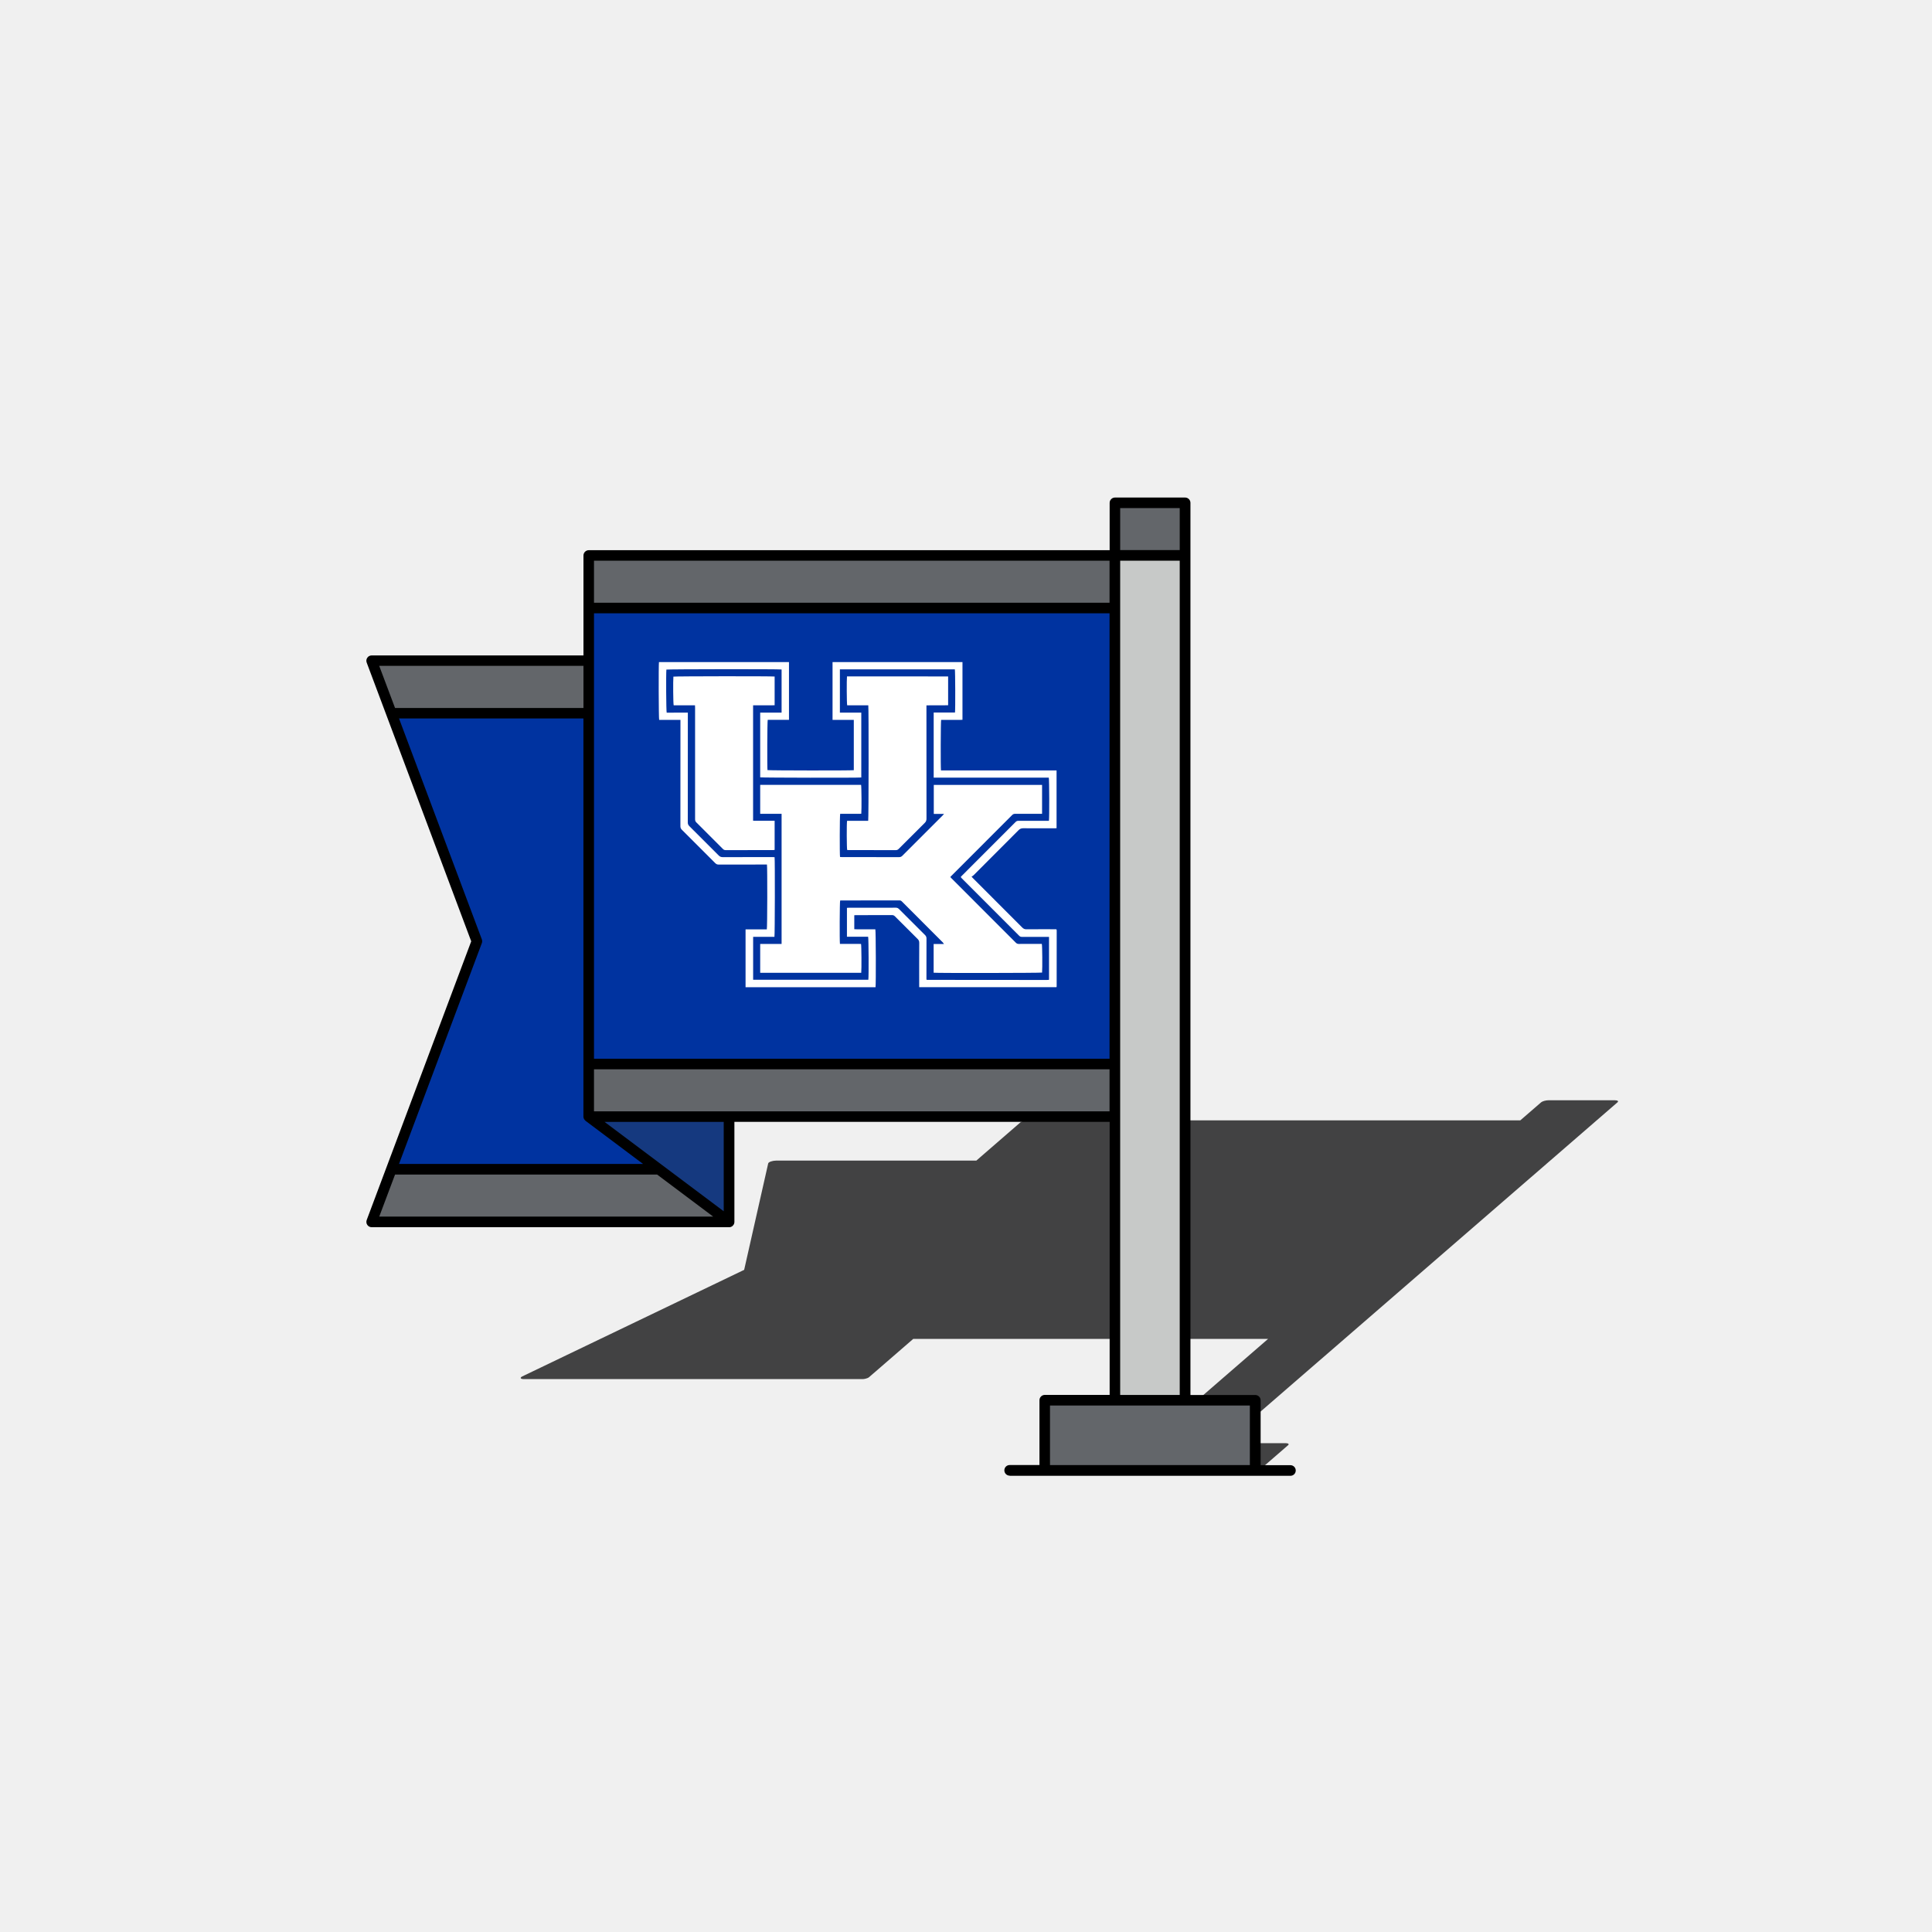
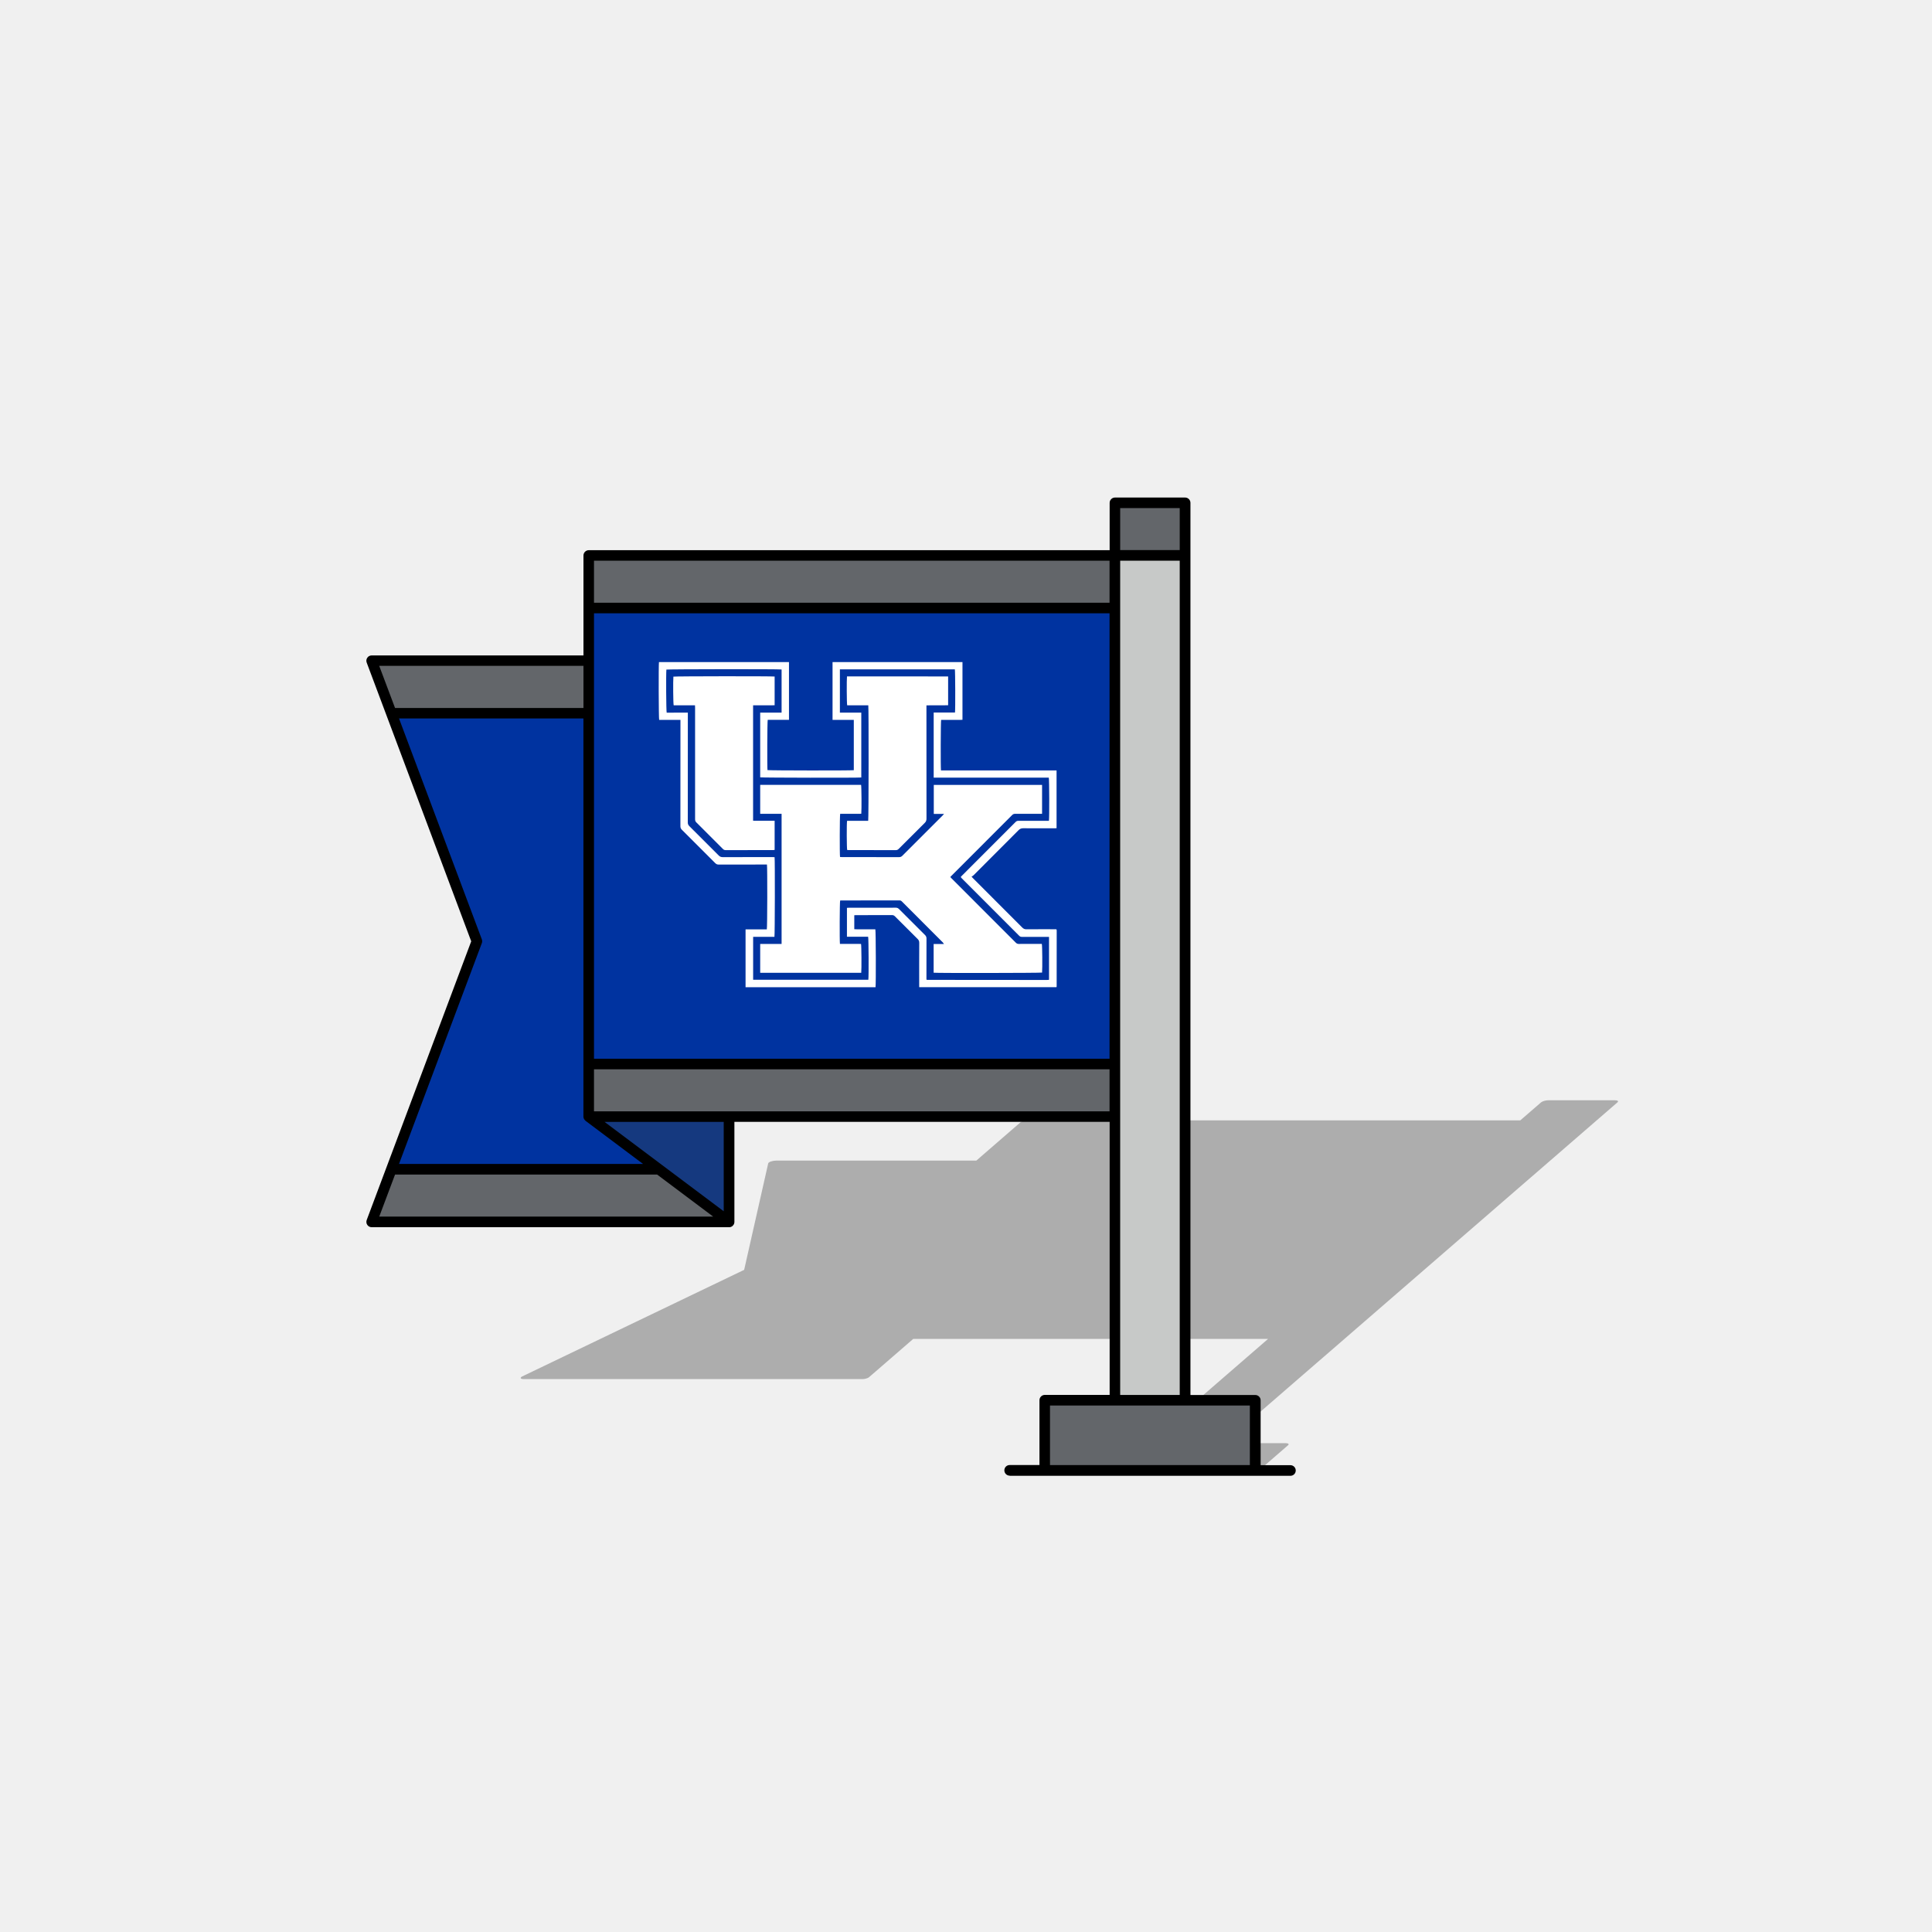
<svg xmlns="http://www.w3.org/2000/svg" version="1.1" id="Layer_1" x="0px" y="0px" viewBox="0 0 400 400" style="enable-background:new 0 0 400 400;" xml:space="preserve">
  <style type="text/css">
- 	.st0{fill:#424243;}
+ 	.st0{opacity:0.39;fill:#424243;}
	.st1{fill:#63666A;}
	.st2{fill:#15397F;}
	.st3{fill:#C7C9C8;}
	.st4{fill:#0033A0;}
	.st5{fill:#FFFFFF;}
</style>
  <path class="st0" d="M266.6,304.34h-5.83l5.92-5.13c0.27-0.23,0.02-0.42-0.55-0.42h-12.7l81.45-70.57c0.27-0.23,0.02-0.42-0.55-0.42  H320.6c-0.57,0-1.25,0.19-1.52,0.42l-4.32,3.74H212.78c-0.57,0-1.25,0.19-1.52,0.42l-9.12,7.91h-41.47c-0.34,0-0.74,0.07-1.06,0.18  c-0.32,0.11-0.53,0.26-0.56,0.39l-4.98,22.05l-45.92,22.05c-0.27,0.13-0.39,0.27-0.33,0.39c0.06,0.11,0.3,0.18,0.64,0.18h69.98  c0.03,0,0.05,0,0.08,0l0.03,0c0,0,0.09,0,0.12-0.01l0.04,0c0.03,0,0.06-0.01,0.13-0.01c0.03,0,0.06-0.01,0.12-0.02l0.01,0  c0.04-0.01,0.07-0.01,0.11-0.02l0.05-0.01c0.04-0.01,0.08-0.02,0.15-0.04c0.09-0.03,0.18-0.05,0.28-0.09  c0.04-0.01,0.07-0.03,0.1-0.04l0.04-0.02c0.02-0.01,0.04-0.02,0.06-0.03l0.03-0.02c0.03-0.01,0.05-0.03,0.1-0.06  c0.02-0.02,0.04-0.03,0.06-0.05l9.13-7.91h73.47l-24.93,21.6h-12.7c-0.57,0-1.25,0.19-1.52,0.42l-5.92,5.13h-5.83  c-0.57,0-1.25,0.19-1.52,0.42c-0.27,0.23-0.02,0.42,0.55,0.42h54.94c0.57,0,1.25-0.19,1.52-0.42  C267.42,304.53,267.17,304.34,266.6,304.34z" />
  <rect x="215.77" y="289.29" class="st1" width="44.17" height="14.59" />
  <polygon class="st2" points="151.39,231.17 123.25,231.61 150.51,252.16 " />
  <polygon class="st1" points="230.4,231.32 122.38,231.02 122.52,220.53 230.11,220.53 " />
  <polygon class="st1" points="149.11,252.4 77.66,252.45 81.04,242.05 137.54,242.05 " />
  <rect x="230.87" y="114.99" class="st3" width="14.68" height="175.18" />
  <rect x="231.8" y="104.12" class="st1" width="13.24" height="10.28" />
  <polygon class="st1" points="76.97,137.82 121.94,137.82 121.66,146.86 81.13,146.86 " />
  <rect x="122.23" y="115.28" class="st1" width="107.58" height="10.79" />
  <polygon class="st4" points="122.53,147.93 81.16,147.93 99.23,195.46 80.86,241.52 133.89,241.52 121.5,230.44 " />
  <rect x="122.23" y="125.48" class="st4" width="107.58" height="94.61" />
  <path d="M209.04,305.52c-0.6,0-1.1-0.49-1.1-1.1s0.49-1.1,1.1-1.1h6.17V289.9c0-0.6,0.49-1.1,1.1-1.1h13.43v-56.53h-77.69V253  c0,0.04-0.01,0.08-0.01,0.12c-0.01,0.07-0.02,0.11-0.03,0.15l-0.01,0.04c-0.01,0.03-0.02,0.05-0.03,0.08l-0.02,0.05  c-0.01,0.03-0.03,0.06-0.05,0.1c-0.06,0.1-0.12,0.17-0.19,0.24c-0.05,0.05-0.08,0.07-0.12,0.1l-0.04,0.03  c-0.03,0.02-0.06,0.04-0.09,0.05l-0.01,0c-0.05,0.02-0.08,0.04-0.11,0.05c-0.06,0.02-0.09,0.03-0.12,0.04l-0.04,0.01  c-0.03,0.01-0.12,0.02-0.12,0.02l-0.03,0c-0.03,0-0.05,0-0.08,0h-74c-0.36,0-0.7-0.18-0.9-0.47c-0.21-0.3-0.25-0.67-0.13-1.01  l21.64-57.71l-21.64-57.71c-0.13-0.34-0.08-0.71,0.13-1.01c0.2-0.3,0.54-0.47,0.9-0.47h43.85v-20.69c0-0.6,0.49-1.1,1.1-1.1h107.84  v-9.8c0-0.6,0.49-1.1,1.1-1.1h14.53c0.6,0,1.1,0.49,1.1,1.1v184.71h13.43c0.6,0,1.1,0.49,1.1,1.1v13.43h6.17c0.6,0,1.1,0.49,1.1,1.1  s-0.49,1.1-1.1,1.1H209.04z M217.39,303.33h41.38V291h-41.38V303.33z M231.92,288.81h12.33V116.08h-12.33v104.28V288.81z   M78.52,251.88h69.13l-11.6-8.7H81.79L78.52,251.88z M149.84,250.78v-18.5h-24.67L149.84,250.78z M99.76,194.49  c0.09,0.25,0.09,0.52,0,0.77l-17.15,45.72h50.52l-11.85-8.89c-0.03-0.02-0.09-0.08-0.09-0.08l-0.05-0.05l-0.08-0.09l-0.07-0.09  l-0.05-0.08l-0.05-0.09l-0.04-0.1l-0.03-0.1l-0.02-0.1l-0.01-0.12l0-0.08v-82.36H82.61L99.76,194.49z M122.98,230.09h106.74v-8.7  H122.98V230.09z M122.98,219.2h106.74v-92.22H122.98v20.76V219.2z M81.79,146.58h39.01v-8.7H78.52L81.79,146.58z M122.98,124.79  h106.74v-8.7H122.98V124.79z M231.92,113.89h12.33v-8.7h-12.33V113.89z" />
  <g>
    <path class="st5" d="M140.88,149.04c-1.51,0-2.96,0-4.41,0c-0.1-0.34-0.13-11.26-0.04-11.96c8.96,0,17.92,0,26.92,0   c0,3.97,0,7.94,0,11.95c-1.48,0-2.95,0-4.4,0c-0.1,0.35-0.13,9.8-0.05,10.41c0.31,0.09,17.34,0.11,17.87,0.02   c0-3.45,0-6.91,0-10.41c-1.47,0-2.92,0-4.4,0c0-4.01,0-7.98,0-11.97c8.97,0,17.92,0,26.9,0c0,3.97,0,7.92,0,11.94   c-0.48,0.05-0.97,0.01-1.46,0.02c-0.5,0.01-0.99,0-1.49,0c-0.49,0-0.99,0-1.47,0c-0.09,0.35-0.12,9.88-0.03,10.47   c2.65,0,5.31,0,7.97,0c2.65,0,5.3,0,7.95,0c2.66,0,5.32,0,8.01,0c0,4,0,7.96,0,11.96c-0.16,0.01-0.31,0.02-0.47,0.02   c-2.14,0-4.28,0.01-6.42-0.01c-0.4,0-0.69,0.1-0.98,0.4c-3.09,3.11-6.19,6.21-9.29,9.31c-0.12,0.12-0.28,0.21-0.44,0.32   c0.18,0.19,0.28,0.3,0.38,0.4c3.38,3.38,6.76,6.75,10.13,10.14c0.26,0.26,0.52,0.36,0.88,0.35c1.89-0.02,3.79-0.01,5.68-0.01   c0.16,0,0.32,0,0.46,0c0.03,0.03,0.04,0.04,0.05,0.06c0.01,0.01,0.03,0.02,0.03,0.03c0.01,0.09,0.02,0.17,0.02,0.26   c0,3.83,0,7.66-0.01,11.49c0,0.04-0.02,0.08-0.04,0.15c-9.46,0-18.91,0-28.42,0c0-0.19,0-0.36,0-0.53c0-2.88-0.01-5.77,0.01-8.65   c0-0.34-0.1-0.57-0.34-0.8c-1.56-1.55-3.12-3.1-4.67-4.66c-0.17-0.17-0.34-0.28-0.6-0.28c-2.5,0.01-5.01,0.01-7.51,0.01   c-0.1,0-0.2,0.01-0.33,0.02c0,0.95,0,1.89,0,2.89c0.47,0.05,0.96,0.02,1.45,0.02c0.48,0.01,0.96,0,1.44,0c0.49,0,0.99,0,1.47,0   c0.11,0.32,0.14,11.39,0.04,11.99c-8.96,0-17.92,0-26.91,0c0-3.99,0-7.96,0-11.97c1.48,0,2.95,0,4.4,0   c0.11-0.34,0.13-12.87,0.03-13.43c-0.16,0-0.33,0-0.5,0c-3.16,0-6.32,0-9.48,0.01c-0.3,0-0.51-0.08-0.73-0.3   c-2.3-2.31-4.61-4.62-6.92-6.92c-0.21-0.21-0.29-0.43-0.29-0.73c0.01-7.12,0.01-14.24,0.01-21.37   C140.88,149.48,140.88,149.3,140.88,149.04z M142.41,147.54c0,0.25,0,0.44,0,0.62c0,7.37,0,14.74-0.01,22.11   c0,0.32,0.09,0.54,0.31,0.76c2.04,2.02,4.07,4.05,6.09,6.09c0.25,0.25,0.49,0.34,0.84,0.34c3.41-0.01,6.82-0.01,10.23-0.01   c0.17,0,0.34,0.01,0.5,0.02c0.09,0.62,0.06,16.14-0.03,16.49c-1.45,0-2.92,0-4.41,0c0,2.99,0,5.93,0,8.89c7.97,0,15.92,0,23.85,0   c0.1-0.65,0.06-8.57-0.04-8.91c-1.45,0-2.92,0-4.39,0c0-2.01,0-3.98,0-5.98c0.16-0.01,0.28-0.02,0.41-0.02c3.25,0,6.5,0,9.74-0.01   c0.28,0,0.46,0.11,0.64,0.29c1.79,1.8,3.58,3.59,5.38,5.37c0.21,0.21,0.3,0.42,0.3,0.72c-0.01,2.67-0.01,5.33-0.01,8   c0,0.17,0,0.34,0,0.49c0.07,0.04,0.1,0.07,0.12,0.07c8.27,0.01,16.54,0.01,24.81,0.02c0.13,0,0.26-0.01,0.39-0.02   c0.01,0,0.02-0.01,0.03-0.02c0.01-0.01,0.02-0.02,0.03-0.03c0-2.94,0-5.87,0-8.85c-0.19,0-0.34,0-0.5,0c-1.7,0-3.41,0-5.11,0   c-0.23,0-0.41-0.06-0.57-0.23c-3.96-3.97-7.93-7.93-11.89-11.9c-0.08-0.08-0.14-0.17-0.21-0.26c0.07-0.08,0.11-0.13,0.16-0.19   c3.74-3.74,7.48-7.48,11.21-11.22c0.17-0.17,0.34-0.23,0.58-0.23c1.94,0.01,3.87,0,5.81,0c0.17,0,0.34,0,0.5,0   c0.1-0.55,0.08-8.58-0.03-8.94c-7.93,0-15.87,0-23.83,0c0-4.51,0-8.97,0-13.48c1.49,0,2.96,0,4.41,0c0.09-0.66,0.06-8.62-0.03-8.94   c-7.93,0-15.86,0-23.8,0c0,2.99,0,5.95,0,8.96c1.49,0,2.95,0,4.43,0c0,4.51,0,8.97,0,13.43c-0.75,0.09-20.62,0.05-20.93-0.03   c0-4.45,0-8.9,0-13.4c1.49,0,2.95,0,4.43,0c0-3.01,0-5.97,0-8.93c-0.52-0.1-23.54-0.07-23.85,0.02c-0.09,0.8-0.05,8.58,0.06,8.92   C139.46,147.54,140.9,147.54,142.41,147.54z" />
    <path class="st5" d="M193.3,201.39c0-1.98,0-3.95,0-5.95c0.7,0,1.38,0,2.14,0c-0.12-0.15-0.17-0.24-0.24-0.32   c-2.82-2.82-5.64-5.64-8.46-8.47c-0.14-0.14-0.28-0.23-0.49-0.23c-4.03,0.01-8.07,0-12.1,0.01c-0.07,0-0.14,0.01-0.21,0.02   c-0.09,0.33-0.13,8.22-0.04,8.97c1.45,0.01,2.92,0,4.37,0.01c0.09,0.34,0.12,5.28,0.04,5.98c-6.96,0-13.93,0-20.92,0   c0-1.98,0-3.95,0-5.98c1.48,0,2.94,0,4.43,0c0-9,0-17.94,0-26.94c-1.48,0-2.95,0-4.43,0c0-2.02,0-3.99,0-5.99   c6.98,0,13.94,0,20.89,0c0.09,0.31,0.12,5.17,0.04,5.98c-0.48,0.03-0.97,0.01-1.46,0.01c-0.48,0-0.96,0-1.44,0   c-0.49,0-0.99,0-1.47,0c-0.1,0.34-0.12,8.38-0.03,8.94c0.13,0.01,0.28,0.02,0.42,0.02c3.93,0,7.86,0,11.8,0.01   c0.29,0,0.49-0.09,0.69-0.29c2.76-2.78,5.54-5.54,8.31-8.31c0.09-0.09,0.17-0.19,0.32-0.35c-0.75,0-1.43,0-2.13,0c0-2.03,0-4,0-6   c7.47,0,14.93,0,22.42,0c0,1.99,0,3.96,0,5.98c-0.18,0-0.34,0-0.49,0c-1.69,0-3.38,0-5.07,0c-0.25,0-0.44,0.06-0.62,0.24   c-4.2,4.21-8.4,8.41-12.6,12.61c-0.07,0.07-0.14,0.15-0.22,0.24c0.09,0.1,0.18,0.2,0.27,0.29c4.43,4.43,8.86,8.86,13.28,13.29   c0.19,0.19,0.38,0.28,0.65,0.27c1.43-0.01,2.85-0.01,4.28-0.01c0.16,0,0.32,0,0.47,0c0.1,0.33,0.13,5.13,0.05,5.94   C215.43,201.45,193.96,201.48,193.3,201.39z" />
    <path class="st5" d="M143.89,146.03c-1.51,0-2.96,0-4.41,0c-0.11-0.33-0.14-5.13-0.06-5.94c0.31-0.09,20.46-0.11,20.96-0.02   c0,1.96,0,3.92,0,5.94c-0.49,0.04-0.98,0.01-1.46,0.02c-0.5,0-0.99,0-1.49,0c-0.49,0-0.99,0-1.51,0c0,7.97,0,15.9,0,23.89   c0.48,0.03,0.97,0.01,1.46,0.01c0.5,0,0.99,0,1.49,0c0.49,0,0.98,0,1.51,0c0,2.03,0,4.02,0,6.04c-0.13,0.01-0.26,0.03-0.38,0.03   c-3.25,0-6.5,0-9.74,0.01c-0.23,0-0.41-0.06-0.58-0.23c-1.84-1.85-3.68-3.69-5.53-5.53c-0.2-0.2-0.24-0.41-0.24-0.66   c0-6.96,0-13.92,0-20.88c0-0.73,0-1.46,0-2.18C143.91,146.38,143.9,146.23,143.89,146.03z" />
    <path class="st5" d="M196.3,140.05c0,1.99,0,3.95,0,5.96c-1.49,0.05-2.97-0.01-4.49,0.03c0,0.22,0,0.4,0,0.59   c0,7.62,0,15.23,0.01,22.85c0,0.36-0.09,0.62-0.35,0.88c-1.8,1.78-3.59,3.58-5.38,5.37c-0.17,0.17-0.34,0.28-0.6,0.28   c-3.26-0.01-6.52-0.01-9.79-0.01c-0.1,0-0.2-0.01-0.3-0.02c-0.1-0.31-0.13-5.49-0.02-6.04c1.46,0,2.92,0,4.37,0   c0.1-0.36,0.12-23.43,0.02-23.91c-1.45,0-2.92,0-4.37,0c-0.1-0.35-0.12-5.38-0.04-5.99C182.32,140.05,189.29,140.05,196.3,140.05z" />
  </g>
</svg>
